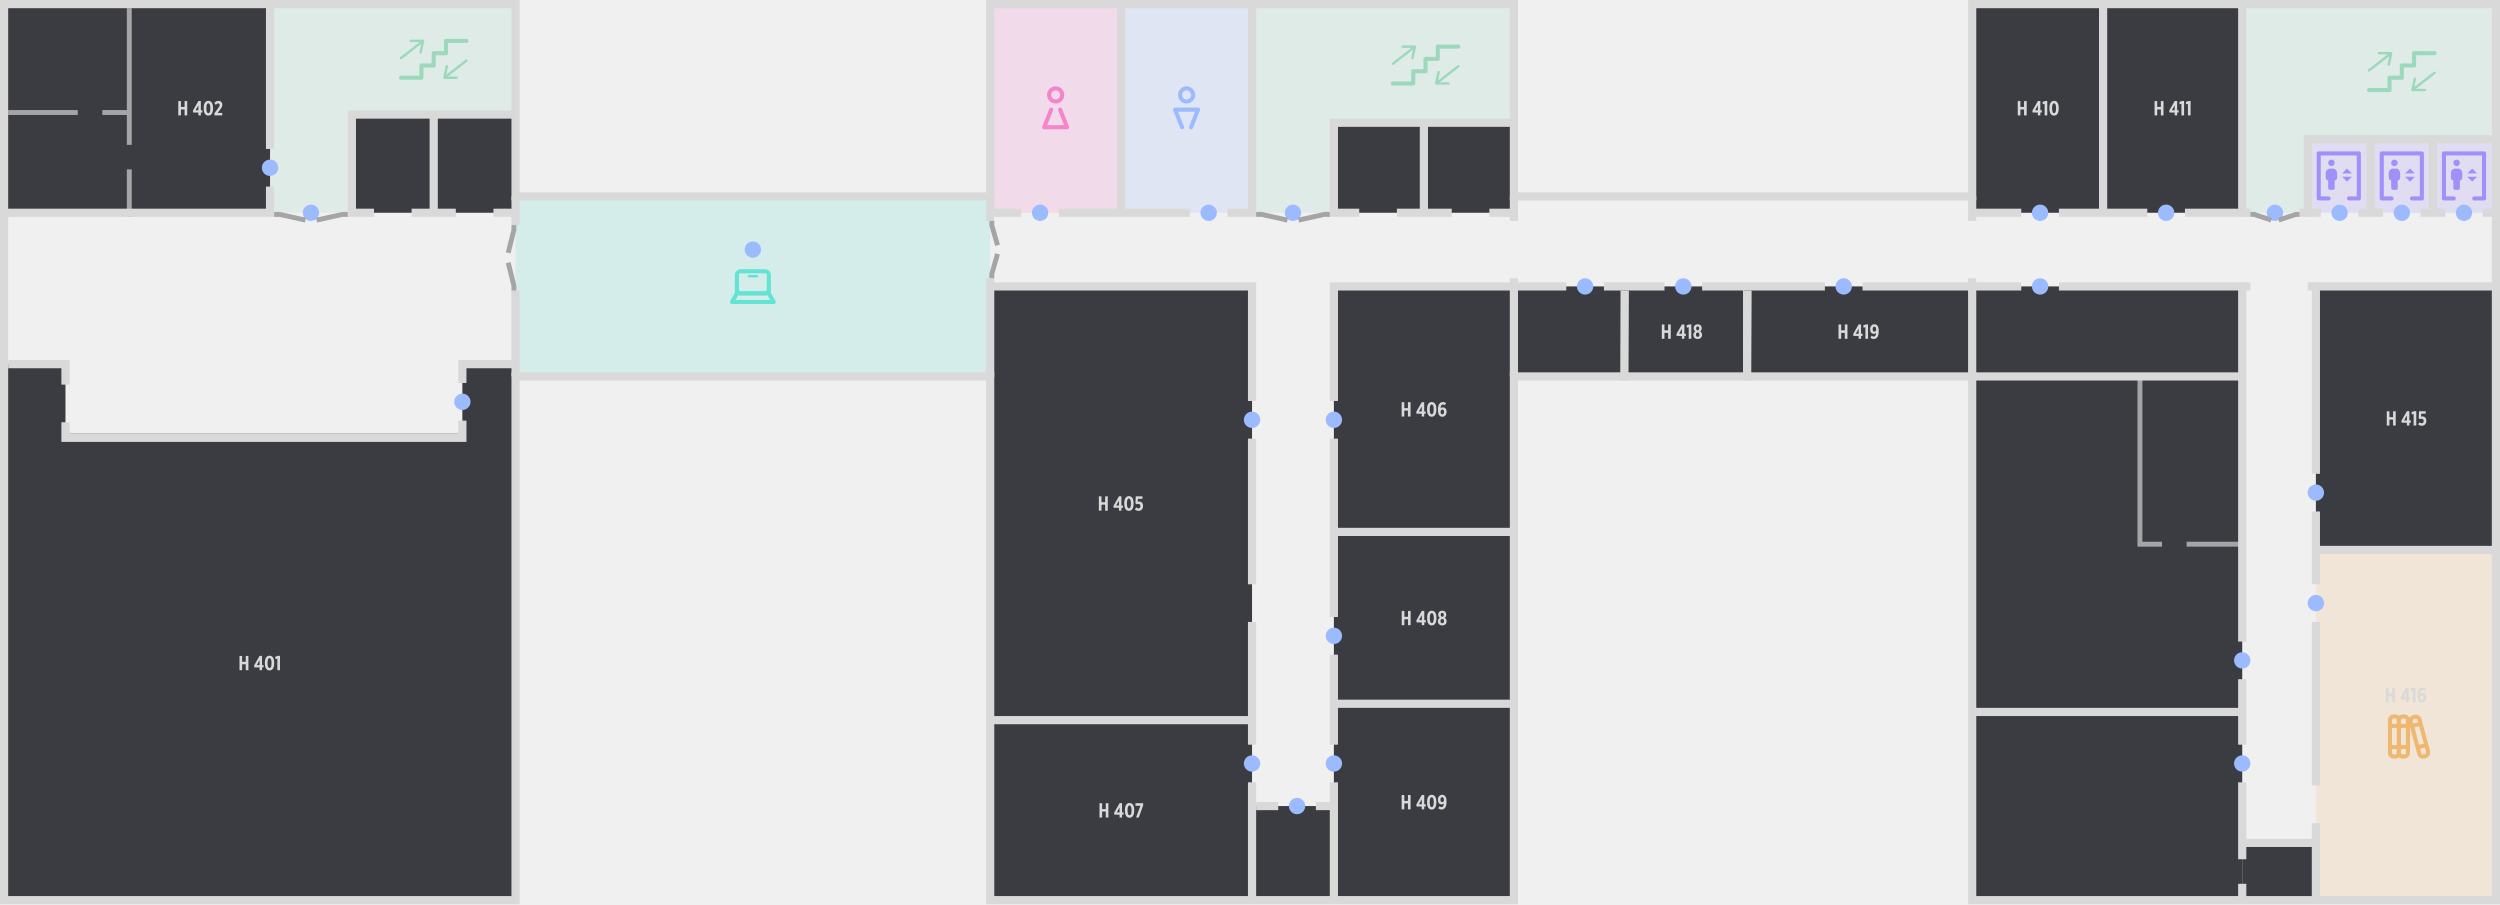
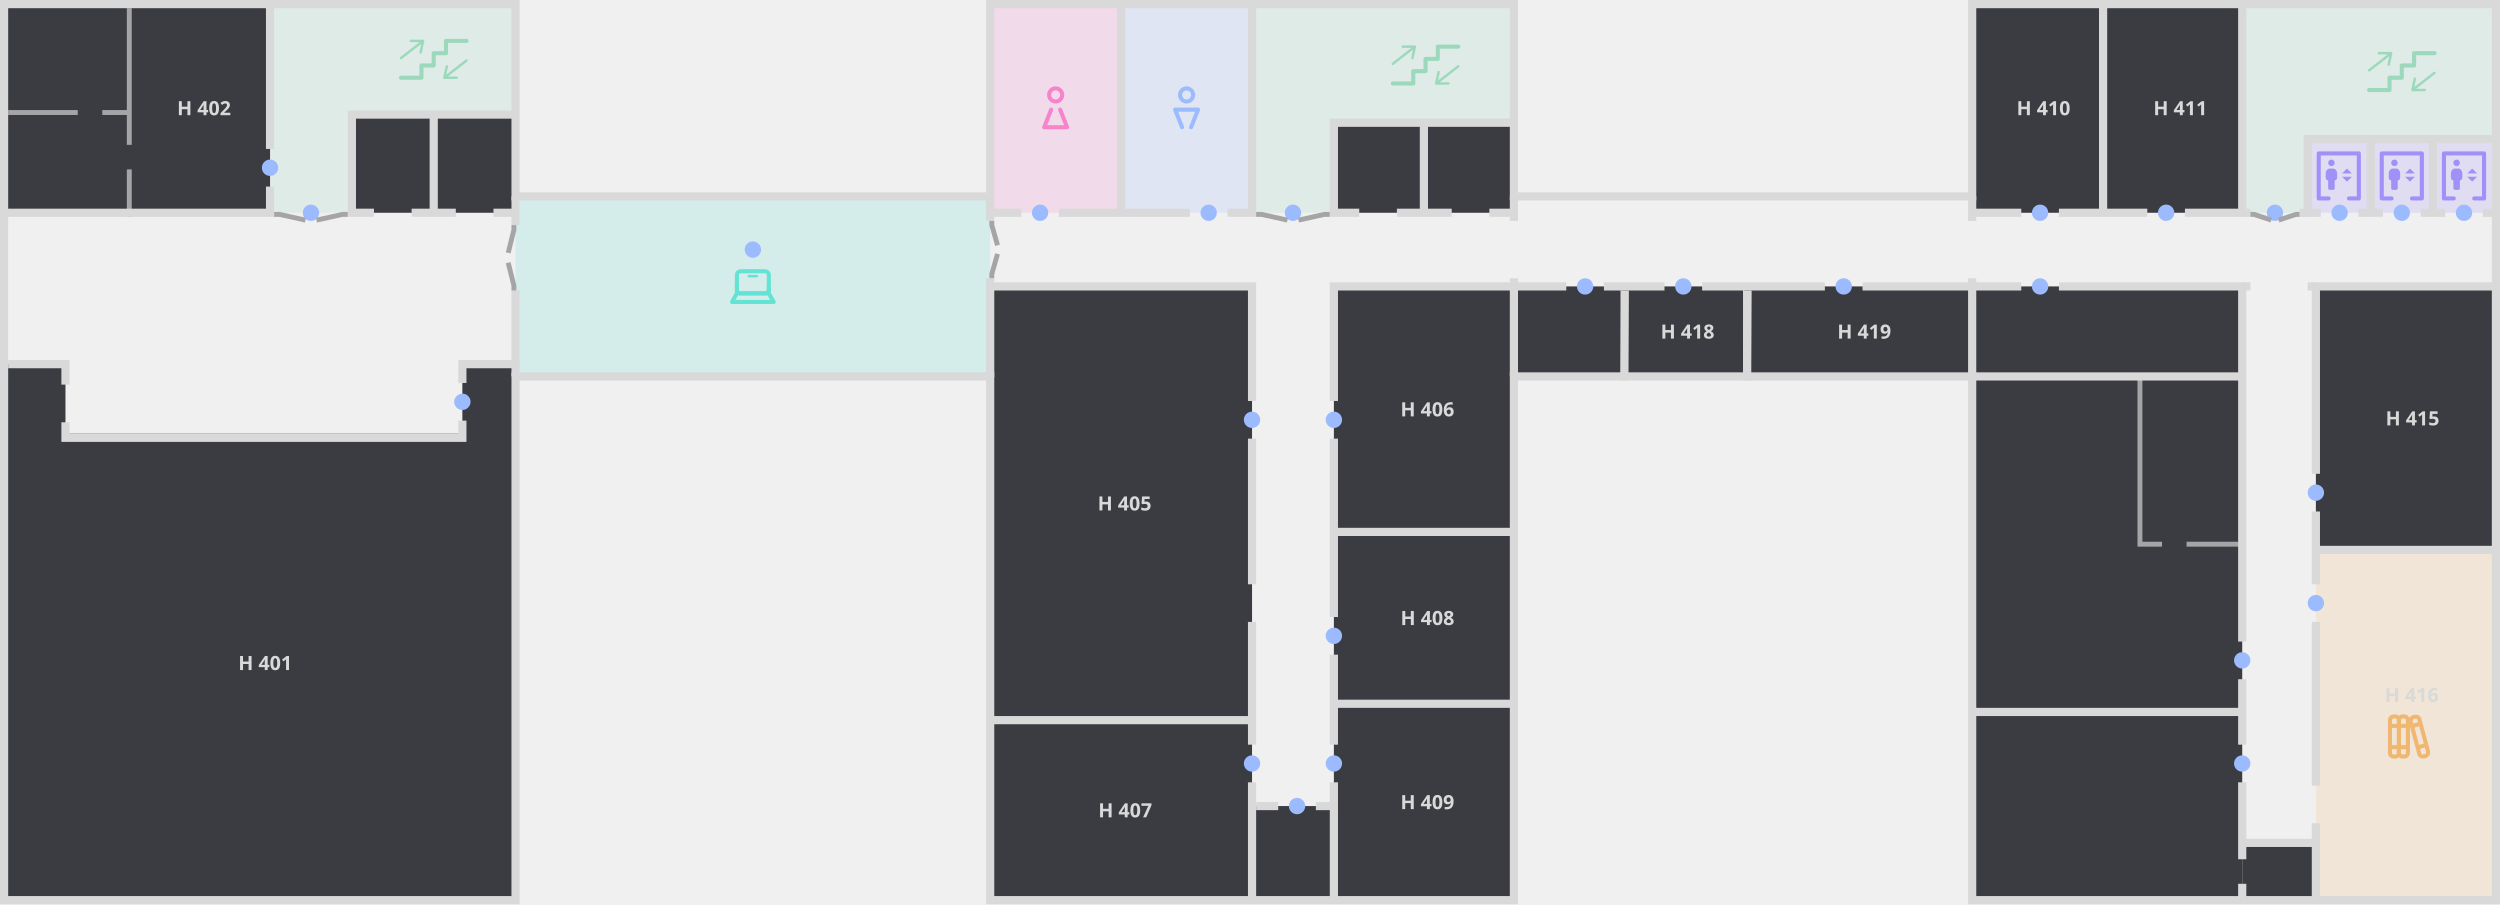
<svg xmlns="http://www.w3.org/2000/svg" width="3055" height="1105" viewBox="0 0 3055 1105" fill="none">
-   <g id="N-4" clip-path="url(#clip0_2013_195)">
+   <g id="N-4" clip-path="url(#clip0_5_495)">
    <g id="Spaces">
      <rect id="!n-4-lift-1" x="1630" y="150" width="110" height="110" fill="#3B3C41" />
      <rect id="n-4-wcw-1" opacity="0.2" x="1210" y="5" width="160" height="255" fill="#F783CB" />
      <rect id="n-4-cowork-1" opacity="0.2" x="630" y="240" width="580" height="220" fill="#63E3D4" />
      <rect id="n-4-wcm-1" opacity="0.2" x="1370" y="5" width="160" height="255" fill="#9CBBFF" />
      <path id="n-4-stair-2" opacity="0.2" d="M1530 5H1850V150H1630V260H1530V5Z" fill="#9CD9BC" />
      <rect id="!n-4-lift-2" x="1740" y="150" width="110" height="110" fill="#3B3C41" />
      <path id="n-4-stair-1" opacity="0.2" d="M2740 5H3050V170H2820V260H2740V5Z" fill="#9CD9BC" />
      <path id="n-4-stair-3" opacity="0.2" d="M330 5H630V140H430V260H330V5Z" fill="#9CD9BC" />
      <rect id="n-4-lift-3" opacity="0.2" x="2973" y="170" width="77" height="90" fill="#A091F8" />
      <rect id="!n-4-lift-7" x="530" y="140" width="100" height="120" fill="#3B3C41" />
      <rect id="!n-4-lift-6" x="430" y="140" width="100" height="120" fill="#3B3C41" />
      <rect id="n-4-lift-2" opacity="0.2" x="2897" y="170" width="76" height="90" fill="#A091F8" />
      <rect id="n-4-lift-1" opacity="0.2" x="2820" y="170" width="77" height="90" fill="#A091F8" />
      <rect id="n-405" x="1210" y="350" width="320" height="530" fill="#3B3C41" />
      <rect id="n-407" x="1210" y="880" width="320" height="220" fill="#3B3C41" />
      <rect id="n-409" x="1630" y="860" width="220" height="240" fill="#3B3C41" />
      <rect id="n-4-u-6" x="1530" y="985" width="100" height="115" fill="#3B3C41" />
      <rect id="n-408" x="1630" y="650" width="220" height="210" fill="#3B3C41" />
      <rect id="n-406" x="1630" y="350" width="220" height="300" fill="#3B3C41" />
      <rect id="n-4-u-5" x="1850" y="350" width="130" height="110" fill="#3B3C41" />
      <rect id="n-418" x="1980" y="350" width="150" height="110" fill="#3B3C41" />
      <rect id="n-419" x="2131" y="350" width="279" height="110" fill="#3B3C41" />
      <rect id="n-4-u-4" x="2410" y="350" width="330" height="110" fill="#3B3C41" />
      <rect id="n-4-u-3" x="2410" y="460" width="330" height="410" fill="#3B3C41" />
      <rect id="n-4-u-2" x="2410" y="870" width="330" height="230" fill="#3B3C41" />
      <rect id="!n-4-u-1" x="2740" y="1030" width="90" height="70" fill="#3B3C41" />
      <rect id="n-416" opacity="0.2" x="2830" y="672" width="220" height="428" fill="#F0B771" />
      <rect id="n-415" x="2830" y="350" width="220" height="322" fill="#3B3C41" />
      <rect id="n-410" x="2410" y="5" width="160" height="255" fill="#3B3C41" />
      <rect id="n-411" x="2570" y="5" width="170" height="255" fill="#3B3C41" />
      <rect id="n-402" x="5" y="5" width="325" height="255" fill="#3B3C41" />
      <path id="n-401" d="M80 445H5V1100H630V445H565V530H80V445Z" fill="#3B3C41" />
    </g>
    <g id="Walls">
      <path id="Subtract" fill-rule="evenodd" clip-rule="evenodd" d="M2612 460V665V668H2615H2642L2642 662H2618V460H2612ZM2672 662V668H2740V662H2672Z" fill="#A5A5A7" />
      <path id="Subtract_2" fill-rule="evenodd" clip-rule="evenodd" d="M155 134.5V10H161V137.5V177H155V140.5H125V134.5H155ZM155 207V265H161V207H155ZM95 134.5V140.5H10V134.5H95Z" fill="#A5A5A7" />
      <path id="Vneskniy kontur" d="M630 5H5V1100H630V460H1210V1100H1850V460H2410V1100H3050V5H2410V240H1850V5H1210V240H630V5Z" stroke="#D9D9D9" stroke-width="10" />
      <path id="Vector 294" d="M2830 1030H2740" stroke="#D9D9D9" stroke-width="10" />
      <path id="Vector 137" d="M1850 340L1850 460" stroke="#D9D9D9" stroke-width="10" />
      <path id="Vector 150" d="M1210 340L1210 350" stroke="#D9D9D9" stroke-width="10" />
      <path id="Vector 211" d="M2410 340L2410 350" stroke="#D9D9D9" stroke-width="10" />
      <path id="Vector 140" d="M1630 650H1850" stroke="#D9D9D9" stroke-width="10" />
      <path id="Vector 141" d="M1630 860H1850" stroke="#D9D9D9" stroke-width="10" />
      <path id="Vector 144" d="M1210 880H1530" stroke="#D9D9D9" stroke-width="10" />
      <path id="Vector 146" d="M1370 260V5" stroke="#D9D9D9" stroke-width="10" />
      <path id="Vector 149" d="M1740 150V260" stroke="#D9D9D9" stroke-width="10" />
      <path id="Subtract_3" fill-rule="evenodd" clip-rule="evenodd" d="M1535 5V260V265H1530H1500V255H1525V5H1535ZM1454 255H1294V265H1454V255ZM1248 255V265H1210V255H1248Z" fill="#D9D9D9" />
      <path id="Subtract_4" fill-rule="evenodd" clip-rule="evenodd" d="M1850 145H1630H1625V150L1625 260V265H1630H1661V255H1635L1635 155H1850V145ZM1707 255V265H1774V255H1707ZM1845 265H1820V255H1845V240H1855V260V270H1845V265Z" fill="#D9D9D9" />
      <path id="Vector 138" d="M1210 240L1210 270" stroke="#D9D9D9" stroke-width="10" />
      <path id="Vector 212" d="M2410 240L2410 270" stroke="#D9D9D9" stroke-width="10" />
      <path id="Subtract_5" fill-rule="evenodd" clip-rule="evenodd" d="M1210 345H1205V350V461H1215V355H1525V490H1535V350V345H1530H1210ZM1525 536V714H1535V536H1525ZM1525 910V760H1535V910H1525ZM1525 956V1100H1535V956H1525Z" fill="#D9D9D9" />
      <path id="Subtract_6" fill-rule="evenodd" clip-rule="evenodd" d="M1630 345H1625V350V490H1635V355H1850V345H1630ZM1625 536V754H1635V536H1625ZM1625 910V800H1635V910H1625ZM1625 956V1100H1635V956H1625Z" fill="#D9D9D9" />
      <path id="Vector 220" d="M2410 350V460" stroke="#D9D9D9" stroke-width="10" />
      <path id="Vector 221" d="M2740 460H2410" stroke="#D9D9D9" stroke-width="10" />
      <path id="Vector 222" d="M2740 870H2410" stroke="#D9D9D9" stroke-width="10" />
      <path id="Vector 224" d="M3050 672L2830 672" stroke="#D9D9D9" stroke-width="10" />
      <path id="Subtract_7" fill-rule="evenodd" clip-rule="evenodd" d="M325 228V255H5V265H330H335V260V228H325ZM325 182H335V5H325V182Z" fill="#D9D9D9" />
      <path id="Vector 214" d="M530 140V260" stroke="#D9D9D9" stroke-width="10" />
      <path id="Subtract_8" fill-rule="evenodd" clip-rule="evenodd" d="M2745 5V260V265H2740H2670V255H2735V5H2745ZM2624 255V265H2516V255H2624ZM2470 255V265H2410V255H2470Z" fill="#D9D9D9" />
      <path id="Vector 227" d="M2973 170V260" stroke="#D9D9D9" stroke-width="10" />
      <path id="Vector 226" d="M2897 170V260" stroke="#D9D9D9" stroke-width="10" />
      <path id="Vector 228" d="M2570 260V5" stroke="#D9D9D9" stroke-width="10" />
      <path id="Subtract_9" fill-rule="evenodd" clip-rule="evenodd" d="M2820 165L2815 165V170V260V265H2820H2836L2836 255H2825V175L3050 175V165L2820 165ZM2882 255V265H2912V255H2882ZM2958 265H2988V255H2958V265ZM3050 265H3034V255H3050V265Z" fill="#D9D9D9" />
      <path id="Subtract_10" fill-rule="evenodd" clip-rule="evenodd" d="M2830 345H2825V350V579H2835V355H3050V345H2830ZM2825 625V714H2835V625H2825ZM2825 960V760H2835V960H2825ZM2825 1006V1100H2835V1006H2825Z" fill="#D9D9D9" />
      <path id="Subtract_11" fill-rule="evenodd" clip-rule="evenodd" d="M2470 355V345H2276V355H2470ZM2516 355H2735V784H2745V350V345H2740H2516V355ZM2230 355V345H2080V355H2230ZM2735 910V830H2745V910H2735ZM2735 1050V956H2745V1050H2735ZM2735 1080V1100H2745V1080H2735ZM2034 345V355H1960V345H2034ZM1914 355V345H1850V355H1914Z" fill="#D9D9D9" />
      <path id="Subtract_12" fill-rule="evenodd" clip-rule="evenodd" d="M425 135H430H630V145H435V255H457V265H430H425V260V140V135ZM557 265H503V255H557V265ZM603 265H630V255H603V265Z" fill="#D9D9D9" />
      <path id="Vector 285" d="M2740 260H2750" stroke="#D9D9D9" stroke-width="10" />
      <path id="Vector 286" d="M2810 260H2820" stroke="#D9D9D9" stroke-width="10" />
      <path id="Vector 281" d="M2740 350H2750" stroke="#D9D9D9" stroke-width="10" />
      <path id="Vector 282" d="M2820 350H2830" stroke="#D9D9D9" stroke-width="10" />
      <path id="Subtract_13" fill-rule="evenodd" clip-rule="evenodd" d="M75 450H10V440H80H85V445V470H75V450ZM75 535V516H85V530H560V514H570V535V540H565H80H75V535ZM570 468V450H635V440H565H560V445V468H570Z" fill="#D9D9D9" />
      <path id="Vector 289" d="M1985.5 355L1985 465" stroke="#D9D9D9" stroke-width="10" />
      <path id="Vector 290" d="M2135.5 355L2135 465" stroke="#D9D9D9" stroke-width="10" />
      <path id="Subtract_14" fill-rule="evenodd" clip-rule="evenodd" d="M1562 990L1562 980H1535V990H1562ZM1608 990H1635V980H1608V990Z" fill="#D9D9D9" />
      <path id="Subtract_15" fill-rule="evenodd" clip-rule="evenodd" d="M625 355L625 460H635L635 355H625ZM625 275H635L635 240L625 240L625 275Z" fill="#D9D9D9" />
    </g>
    <g id="Textes">
-       <path id="b_n_419" d="M2246.68 414V396.528H2249.9V403.704H2254.36V396.528H2257.58V414H2254.36V406.728H2249.9V414H2246.68ZM2271.24 414V410.544H2264.83L2264.57 408.168L2271.26 396.456H2274.24V407.784H2276.09V410.544H2274.24V414H2271.24ZM2267.78 407.784H2271.24V401.64L2267.78 407.784ZM2279.51 414V399.816L2277.25 400.488L2276.97 397.512L2280.47 396.408H2282.73V414H2279.51ZM2289.69 411.288C2290.55 411.288 2291.23 410.92 2291.73 410.184C2292.22 409.448 2292.5 408.392 2292.57 407.016C2291.78 407.656 2290.84 407.976 2289.73 407.976C2288.49 407.976 2287.42 407.504 2286.54 406.56C2285.68 405.616 2285.25 404.24 2285.25 402.432V402.36C2285.25 400.568 2285.74 399.104 2286.73 397.968C2287.74 396.832 2288.98 396.264 2290.45 396.264C2291.86 396.264 2293 396.712 2293.86 397.608C2294.52 398.296 2295.01 399.168 2295.33 400.224C2295.66 401.28 2295.83 402.704 2295.83 404.496V404.736C2295.83 407.936 2295.29 410.328 2294.2 411.912C2293.13 413.48 2291.61 414.264 2289.66 414.264C2288.27 414.264 2286.95 413.784 2285.7 412.824L2287.09 410.16C2288.02 410.912 2288.89 411.288 2289.69 411.288ZM2290.48 405.24C2291.15 405.24 2291.67 404.976 2292.04 404.448C2292.42 403.92 2292.61 403.176 2292.61 402.216V402.192C2292.61 401.232 2292.42 400.488 2292.04 399.96C2291.67 399.416 2291.15 399.144 2290.48 399.144C2289.81 399.144 2289.29 399.416 2288.92 399.96C2288.55 400.488 2288.37 401.232 2288.37 402.192V402.216C2288.37 403.176 2288.55 403.92 2288.92 404.448C2289.3 404.976 2289.82 405.24 2290.48 405.24Z" fill="#D9D9D9" />
-       <path id="b_n_418" d="M2030.75 414V396.528H2033.97V403.704H2038.43V396.528H2041.65V414H2038.43V406.728H2033.97V414H2030.75ZM2055.31 414V410.544H2048.9L2048.64 408.168L2055.33 396.456H2058.31V407.784H2060.16V410.544H2058.31V414H2055.31ZM2051.85 407.784H2055.31V401.64L2051.85 407.784ZM2063.58 414V399.816L2061.32 400.488L2061.04 397.512L2064.54 396.408H2066.8V414H2063.58ZM2074.57 414.264C2073.02 414.264 2071.75 413.816 2070.76 412.92C2069.77 412.008 2069.27 410.792 2069.27 409.272V409.152C2069.27 407.248 2070.08 405.848 2071.69 404.952C2070.33 404.12 2069.65 402.832 2069.65 401.088V400.968C2069.65 399.592 2070.11 398.464 2071.02 397.584C2071.95 396.704 2073.13 396.264 2074.57 396.264C2076.01 396.264 2077.19 396.704 2078.1 397.584C2079.03 398.464 2079.49 399.592 2079.49 400.968V401.088C2079.49 402.816 2078.82 404.104 2077.48 404.952C2079.09 405.848 2079.9 407.248 2079.9 409.152V409.272C2079.9 410.792 2079.41 412.008 2078.41 412.92C2077.42 413.816 2076.14 414.264 2074.57 414.264ZM2073.21 403.008C2073.57 403.456 2074.03 403.68 2074.57 403.68C2075.12 403.68 2075.57 403.456 2075.94 403.008C2076.31 402.56 2076.49 401.968 2076.49 401.232V401.208C2076.49 400.472 2076.31 399.904 2075.94 399.504C2075.57 399.088 2075.12 398.88 2074.57 398.88C2074.03 398.88 2073.57 399.088 2073.21 399.504C2072.84 399.904 2072.65 400.472 2072.65 401.208V401.232C2072.65 401.968 2072.84 402.56 2073.21 403.008ZM2072.99 410.928C2073.41 411.392 2073.93 411.624 2074.57 411.624C2075.21 411.624 2075.74 411.392 2076.16 410.928C2076.57 410.464 2076.78 409.816 2076.78 408.984V408.936C2076.78 408.136 2076.57 407.504 2076.16 407.04C2075.74 406.576 2075.21 406.344 2074.57 406.344C2073.93 406.344 2073.41 406.576 2072.99 407.04C2072.59 407.504 2072.39 408.136 2072.39 408.936V408.984C2072.39 409.816 2072.59 410.464 2072.99 410.928Z" fill="#D9D9D9" />
-       <path id="b_n_416" d="M2915.66 858V840.528H2918.87V847.704H2923.34V840.528H2926.55V858H2923.34V850.728H2918.87V858H2915.66ZM2940.22 858V854.544H2933.81L2933.54 852.168L2940.24 840.456H2943.22V851.784H2945.06V854.544H2943.22V858H2940.22ZM2936.76 851.784H2940.22V845.64L2936.76 851.784ZM2948.49 858V843.816L2946.23 844.488L2945.94 841.512L2949.45 840.408H2951.7V858H2948.49ZM2959.7 858.264C2958.29 858.264 2957.15 857.816 2956.29 856.92C2954.98 855.608 2954.32 853.312 2954.32 850.032V849.792C2954.32 846.592 2954.86 844.208 2955.93 842.64C2957.02 841.056 2958.54 840.264 2960.49 840.264C2961.82 840.264 2963.05 840.68 2964.18 841.512L2962.79 844.176C2962.09 843.552 2961.31 843.24 2960.46 843.24C2959.6 843.24 2958.91 843.624 2958.4 844.392C2957.9 845.16 2957.62 846.28 2957.56 847.752C2958.38 847.08 2959.34 846.744 2960.44 846.744C2961.67 846.744 2962.72 847.208 2963.58 848.136C2964.46 849.064 2964.9 850.416 2964.9 852.192V852.264C2964.9 854.024 2964.4 855.464 2963.39 856.584C2962.4 857.704 2961.17 858.264 2959.7 858.264ZM2958.11 854.592C2958.48 855.12 2959 855.384 2959.67 855.384C2960.34 855.384 2960.86 855.12 2961.23 854.592C2961.6 854.064 2961.78 853.344 2961.78 852.432V852.408C2961.78 851.496 2961.59 850.784 2961.21 850.272C2960.84 849.744 2960.33 849.48 2959.67 849.48C2959.02 849.48 2958.5 849.744 2958.11 850.272C2957.74 850.784 2957.56 851.496 2957.56 852.408V852.432C2957.56 853.344 2957.74 854.064 2958.11 854.592Z" fill="#D9D9D9" />
-       <path id="b_n_415" d="M2916.65 520V502.528H2919.87V509.704H2924.33V502.528H2927.55V520H2924.33V512.728H2919.87V520H2916.65ZM2941.21 520V516.544H2934.8L2934.54 514.168L2941.23 502.456H2944.21V513.784H2946.06V516.544H2944.21V520H2941.21ZM2937.75 513.784H2941.21V507.64L2937.75 513.784ZM2949.48 520V505.816L2947.22 506.488L2946.93 503.512L2950.44 502.408H2952.69V520H2949.48ZM2959.42 520.264C2957.72 520.264 2956.23 519.688 2954.95 518.536L2956.56 516.016C2957.47 516.832 2958.39 517.24 2959.32 517.24C2960.06 517.24 2960.65 516.992 2961.1 516.496C2961.54 515.984 2961.77 515.296 2961.77 514.432V514.408C2961.77 513.576 2961.53 512.928 2961.05 512.464C2960.57 511.984 2959.95 511.744 2959.2 511.744C2958.61 511.744 2957.99 511.896 2957.35 512.2L2955.62 511.072L2956.1 502.528H2964.26V505.528H2958.7L2958.48 509.032C2959.02 508.888 2959.56 508.816 2960.09 508.816C2961.46 508.816 2962.62 509.272 2963.54 510.184C2964.49 511.08 2964.96 512.44 2964.96 514.264V514.336C2964.96 516.16 2964.44 517.608 2963.4 518.68C2962.36 519.736 2961.03 520.264 2959.42 520.264Z" fill="#D9D9D9" />
-       <path id="b_n_411" d="M2632.9 141V123.528H2636.11V130.704H2640.58V123.528H2643.79V141H2640.58V133.728H2636.11V141H2632.9ZM2657.46 141V137.544H2651.05L2650.78 135.168L2657.48 123.456H2660.46V134.784H2662.3V137.544H2660.46V141H2657.46ZM2654 134.784H2657.46V128.64L2654 134.784ZM2665.72 141V126.816L2663.47 127.488L2663.18 124.512L2666.68 123.408H2668.94V141H2665.72ZM2673.67 141V126.816L2671.41 127.488L2671.13 124.512L2674.63 123.408H2676.89V141H2673.67Z" fill="#D9D9D9" />
-       <path id="b_n_410" d="M2465.71 141V123.528H2468.93V130.704H2473.39V123.528H2476.61V141H2473.39V133.728H2468.93V141H2465.71ZM2490.27 141V137.544H2483.86L2483.6 135.168L2490.3 123.456H2493.27V134.784H2495.12V137.544H2493.27V141H2490.27ZM2486.82 134.784H2490.27V128.64L2486.82 134.784ZM2498.54 141V126.816L2496.28 127.488L2496 124.512L2499.5 123.408H2501.76V141H2498.54ZM2510.06 141.264C2508.25 141.264 2506.85 140.52 2505.86 139.032C2504.87 137.544 2504.37 135.392 2504.37 132.576V131.976C2504.37 129.144 2504.87 126.984 2505.86 125.496C2506.87 124.008 2508.28 123.264 2510.09 123.264C2511.88 123.264 2513.27 124.008 2514.26 125.496C2515.25 126.984 2515.75 129.136 2515.75 131.952V132.552C2515.75 135.384 2515.25 137.544 2514.24 139.032C2513.25 140.52 2511.85 141.264 2510.06 141.264ZM2510.09 138.288C2511.7 138.288 2512.51 136.352 2512.51 132.48V132.072C2512.51 130.056 2512.29 128.584 2511.84 127.656C2511.39 126.712 2510.8 126.24 2510.06 126.24C2508.45 126.24 2507.64 128.176 2507.64 132.048V132.456C2507.64 136.344 2508.45 138.288 2510.09 138.288Z" fill="#D9D9D9" />
-       <path id="b_n_409" d="M1712.83 989V971.528H1716.05V978.704H1720.51V971.528H1723.73V989H1720.51V981.728H1716.05V989H1712.83ZM1737.39 989V985.544H1730.98L1730.72 983.168L1737.42 971.456H1740.39V982.784H1742.24V985.544H1740.39V989H1737.39ZM1733.94 982.784H1737.39V976.64L1733.94 982.784ZM1749.57 989.264C1747.76 989.264 1746.36 988.52 1745.37 987.032C1744.37 985.544 1743.88 983.392 1743.88 980.576V979.976C1743.88 977.144 1744.37 974.984 1745.37 973.496C1746.37 972.008 1747.78 971.264 1749.59 971.264C1751.38 971.264 1752.77 972.008 1753.77 973.496C1754.76 974.984 1755.25 977.136 1755.25 979.952V980.552C1755.25 983.384 1754.75 985.544 1753.74 987.032C1752.75 988.52 1751.36 989.264 1749.57 989.264ZM1749.59 986.288C1751.21 986.288 1752.01 984.352 1752.01 980.48V980.072C1752.01 978.056 1751.79 976.584 1751.34 975.656C1750.89 974.712 1750.3 974.24 1749.57 974.24C1747.95 974.24 1747.14 976.176 1747.14 980.048V980.456C1747.14 984.344 1747.96 986.288 1749.59 986.288ZM1761.53 986.288C1762.4 986.288 1763.08 985.92 1763.57 985.184C1764.07 984.448 1764.35 983.392 1764.41 982.016C1763.63 982.656 1762.69 982.976 1761.58 982.976C1760.33 982.976 1759.27 982.504 1758.39 981.56C1757.53 980.616 1757.09 979.24 1757.09 977.432V977.36C1757.09 975.568 1757.59 974.104 1758.58 972.968C1759.59 971.832 1760.83 971.264 1762.3 971.264C1763.71 971.264 1764.85 971.712 1765.71 972.608C1766.37 973.296 1766.85 974.168 1767.17 975.224C1767.51 976.28 1767.68 977.704 1767.68 979.496V979.736C1767.68 982.936 1767.13 985.328 1766.05 986.912C1764.97 988.48 1763.46 989.264 1761.51 989.264C1760.12 989.264 1758.8 988.784 1757.55 987.824L1758.94 985.16C1759.87 985.912 1760.73 986.288 1761.53 986.288ZM1762.33 980.24C1763 980.24 1763.52 979.976 1763.89 979.448C1764.27 978.92 1764.46 978.176 1764.46 977.216V977.192C1764.46 976.232 1764.27 975.488 1763.89 974.96C1763.52 974.416 1763 974.144 1762.33 974.144C1761.65 974.144 1761.13 974.416 1760.77 974.96C1760.4 975.488 1760.21 976.232 1760.21 977.192V977.216C1760.21 978.176 1760.4 978.92 1760.77 979.448C1761.15 979.976 1761.67 980.24 1762.33 980.24Z" fill="#D9D9D9" />
-       <path id="b_n_408" d="M1712.9 764V746.528H1716.12V753.704H1720.58V746.528H1723.8V764H1720.58V756.728H1716.12V764H1712.9ZM1737.46 764V760.544H1731.05L1730.79 758.168L1737.49 746.456H1740.46V757.784H1742.31V760.544H1740.46V764H1737.46ZM1734.01 757.784H1737.46V751.64L1734.01 757.784ZM1749.64 764.264C1747.83 764.264 1746.43 763.52 1745.44 762.032C1744.44 760.544 1743.95 758.392 1743.95 755.576V754.976C1743.95 752.144 1744.44 749.984 1745.44 748.496C1746.44 747.008 1747.85 746.264 1749.66 746.264C1751.45 746.264 1752.84 747.008 1753.84 748.496C1754.83 749.984 1755.32 752.136 1755.32 754.952V755.552C1755.32 758.384 1754.82 760.544 1753.81 762.032C1752.82 763.52 1751.43 764.264 1749.64 764.264ZM1749.66 761.288C1751.28 761.288 1752.08 759.352 1752.08 755.48V755.072C1752.08 753.056 1751.86 751.584 1751.41 750.656C1750.96 749.712 1750.37 749.24 1749.64 749.24C1748.02 749.24 1747.21 751.176 1747.21 755.048V755.456C1747.21 759.344 1748.03 761.288 1749.66 761.288ZM1762.42 764.264C1760.87 764.264 1759.6 763.816 1758.6 762.92C1757.61 762.008 1757.12 760.792 1757.12 759.272V759.152C1757.12 757.248 1757.92 755.848 1759.54 754.952C1758.18 754.12 1757.5 752.832 1757.5 751.088V750.968C1757.5 749.592 1757.96 748.464 1758.87 747.584C1759.8 746.704 1760.98 746.264 1762.42 746.264C1763.86 746.264 1765.04 746.704 1765.95 747.584C1766.88 748.464 1767.34 749.592 1767.34 750.968V751.088C1767.34 752.816 1766.67 754.104 1765.32 754.952C1766.94 755.848 1767.75 757.248 1767.75 759.152V759.272C1767.75 760.792 1767.25 762.008 1766.26 762.92C1765.27 763.816 1763.99 764.264 1762.42 764.264ZM1761.05 753.008C1761.42 753.456 1761.88 753.68 1762.42 753.68C1762.96 753.68 1763.42 753.456 1763.79 753.008C1764.16 752.56 1764.34 751.968 1764.34 751.232V751.208C1764.34 750.472 1764.16 749.904 1763.79 749.504C1763.42 749.088 1762.96 748.88 1762.42 748.88C1761.88 748.88 1761.42 749.088 1761.05 749.504C1760.68 749.904 1760.5 750.472 1760.5 751.208V751.232C1760.5 751.968 1760.68 752.56 1761.05 753.008ZM1760.84 760.928C1761.25 761.392 1761.78 761.624 1762.42 761.624C1763.06 761.624 1763.59 761.392 1764 760.928C1764.42 760.464 1764.63 759.816 1764.63 758.984V758.936C1764.63 758.136 1764.42 757.504 1764 757.04C1763.59 756.576 1763.06 756.344 1762.42 756.344C1761.78 756.344 1761.25 756.576 1760.84 757.04C1760.44 757.504 1760.24 758.136 1760.24 758.936V758.984C1760.24 759.816 1760.44 760.464 1760.84 760.928Z" fill="#D9D9D9" />
-       <path id="b_n_407" d="M1343.58 999V981.528H1346.8V988.704H1351.26V981.528H1354.48V999H1351.26V991.728H1346.8V999H1343.58ZM1368.14 999V995.544H1361.73L1361.47 993.168L1368.17 981.456H1371.14V992.784H1372.99V995.544H1371.14V999H1368.14ZM1364.69 992.784H1368.14V986.64L1364.69 992.784ZM1380.32 999.264C1378.51 999.264 1377.11 998.52 1376.12 997.032C1375.12 995.544 1374.63 993.392 1374.63 990.576V989.976C1374.63 987.144 1375.12 984.984 1376.12 983.496C1377.12 982.008 1378.53 981.264 1380.34 981.264C1382.13 981.264 1383.52 982.008 1384.52 983.496C1385.51 984.984 1386 987.136 1386 989.952V990.552C1386 993.384 1385.5 995.544 1384.49 997.032C1383.5 998.52 1382.11 999.264 1380.32 999.264ZM1380.34 996.288C1381.96 996.288 1382.76 994.352 1382.76 990.48V990.072C1382.76 988.056 1382.54 986.584 1382.09 985.656C1381.64 984.712 1381.05 984.24 1380.32 984.24C1378.7 984.24 1377.89 986.176 1377.89 990.048V990.456C1377.89 994.344 1378.71 996.288 1380.34 996.288ZM1388.21 999L1393.66 984.624H1387.52V981.528H1396.97V983.904L1391.6 999H1388.21Z" fill="#D9D9D9" />
-       <path id="b_n_406" d="M1712.81 509V491.528H1716.03V498.704H1720.49V491.528H1723.71V509H1720.49V501.728H1716.03V509H1712.81ZM1737.37 509V505.544H1730.96L1730.7 503.168L1737.39 491.456H1740.37V502.784H1742.22V505.544H1740.37V509H1737.37ZM1733.91 502.784H1737.37V496.64L1733.91 502.784ZM1749.54 509.264C1747.73 509.264 1746.33 508.52 1745.34 507.032C1744.35 505.544 1743.85 503.392 1743.85 500.576V499.976C1743.85 497.144 1744.35 494.984 1745.34 493.496C1746.35 492.008 1747.76 491.264 1749.57 491.264C1751.36 491.264 1752.75 492.008 1753.74 493.496C1754.73 494.984 1755.23 497.136 1755.23 499.952V500.552C1755.23 503.384 1754.73 505.544 1753.72 507.032C1752.73 508.52 1751.33 509.264 1749.54 509.264ZM1749.57 506.288C1751.18 506.288 1751.99 504.352 1751.99 500.48V500.072C1751.99 498.056 1751.77 496.584 1751.32 495.656C1750.87 494.712 1750.28 494.24 1749.54 494.24C1747.93 494.24 1747.12 496.176 1747.12 500.048V500.456C1747.12 504.344 1747.93 506.288 1749.57 506.288ZM1762.54 509.264C1761.14 509.264 1760 508.816 1759.14 507.92C1757.82 506.608 1757.17 504.312 1757.17 501.032V500.792C1757.17 497.592 1757.7 495.208 1758.78 493.64C1759.86 492.056 1761.38 491.264 1763.34 491.264C1764.66 491.264 1765.9 491.68 1767.03 492.512L1765.64 495.176C1764.94 494.552 1764.16 494.24 1763.31 494.24C1762.45 494.24 1761.76 494.624 1761.25 495.392C1760.75 496.16 1760.47 497.28 1760.41 498.752C1761.22 498.08 1762.18 497.744 1763.29 497.744C1764.52 497.744 1765.57 498.208 1766.43 499.136C1767.31 500.064 1767.75 501.416 1767.75 503.192V503.264C1767.75 505.024 1767.25 506.464 1766.24 507.584C1765.25 508.704 1764.02 509.264 1762.54 509.264ZM1760.96 505.592C1761.33 506.12 1761.85 506.384 1762.52 506.384C1763.19 506.384 1763.71 506.12 1764.08 505.592C1764.45 505.064 1764.63 504.344 1764.63 503.432V503.408C1764.63 502.496 1764.44 501.784 1764.06 501.272C1763.69 500.744 1763.18 500.48 1762.52 500.48C1761.86 500.48 1761.34 500.744 1760.96 501.272C1760.59 501.784 1760.41 502.496 1760.41 503.408V503.432C1760.41 504.344 1760.59 505.064 1760.96 505.592Z" fill="#D9D9D9" />
-       <path id="b_n_405" d="M1342.8 624V606.528H1346.02V613.704H1350.48V606.528H1353.7V624H1350.48V616.728H1346.02V624H1342.8ZM1367.36 624V620.544H1360.95L1360.69 618.168L1367.39 606.456H1370.36V617.784H1372.21V620.544H1370.36V624H1367.36ZM1363.91 617.784H1367.36V611.64L1363.91 617.784ZM1379.53 624.264C1377.73 624.264 1376.33 623.52 1375.33 622.032C1374.34 620.544 1373.85 618.392 1373.85 615.576V614.976C1373.85 612.144 1374.34 609.984 1375.33 608.496C1376.34 607.008 1377.75 606.264 1379.56 606.264C1381.35 606.264 1382.74 607.008 1383.73 608.496C1384.73 609.984 1385.22 612.136 1385.22 614.952V615.552C1385.22 618.384 1384.72 620.544 1383.71 622.032C1382.72 623.52 1381.33 624.264 1379.53 624.264ZM1379.56 621.288C1381.17 621.288 1381.98 619.352 1381.98 615.48V615.072C1381.98 613.056 1381.76 611.584 1381.31 610.656C1380.86 609.712 1380.27 609.24 1379.53 609.24C1377.92 609.24 1377.11 611.176 1377.11 615.048V615.456C1377.11 619.344 1377.93 621.288 1379.56 621.288ZM1391.26 624.264C1389.57 624.264 1388.08 623.688 1386.8 622.536L1388.41 620.016C1389.32 620.832 1390.24 621.24 1391.17 621.24C1391.9 621.24 1392.5 620.992 1392.94 620.496C1393.39 619.984 1393.62 619.296 1393.62 618.432V618.408C1393.62 617.576 1393.38 616.928 1392.9 616.464C1392.42 615.984 1391.8 615.744 1391.05 615.744C1390.46 615.744 1389.84 615.896 1389.2 616.2L1387.47 615.072L1387.95 606.528H1396.11V609.528H1390.54L1390.33 613.032C1390.87 612.888 1391.41 612.816 1391.94 612.816C1393.31 612.816 1394.46 613.272 1395.39 614.184C1396.34 615.08 1396.81 616.44 1396.81 618.264V618.336C1396.81 620.16 1396.29 621.608 1395.25 622.68C1394.21 623.736 1392.88 624.264 1391.26 624.264Z" fill="#D9D9D9" />
-       <path id="b_n_402" d="M217.874 141V123.528H221.09V130.704H225.554V123.528H228.77V141H225.554V133.728H221.09V141H217.874ZM242.432 141V137.544H236.024L235.76 135.168L242.456 123.456H245.432V134.784H247.28V137.544H245.432V141H242.432ZM238.976 134.784H242.432V128.64L238.976 134.784ZM254.605 141.264C252.797 141.264 251.397 140.52 250.405 139.032C249.413 137.544 248.917 135.392 248.917 132.576V131.976C248.917 129.144 249.413 126.984 250.405 125.496C251.413 124.008 252.821 123.264 254.629 123.264C256.421 123.264 257.813 124.008 258.805 125.496C259.797 126.984 260.293 129.136 260.293 131.952V132.552C260.293 135.384 259.789 137.544 258.781 139.032C257.789 140.52 256.397 141.264 254.605 141.264ZM254.629 138.288C256.245 138.288 257.053 136.352 257.053 132.48V132.072C257.053 130.056 256.829 128.584 256.381 127.656C255.933 126.712 255.341 126.24 254.605 126.24C252.989 126.24 252.181 128.176 252.181 132.048V132.456C252.181 136.344 252.997 138.288 254.629 138.288ZM262.043 141V138.336L266.483 132.36C267.235 131.336 267.747 130.536 268.019 129.96C268.307 129.384 268.451 128.824 268.451 128.28C268.451 127.688 268.267 127.216 267.899 126.864C267.531 126.512 267.075 126.336 266.531 126.336C265.651 126.336 264.723 126.936 263.747 128.136L261.875 125.904C263.219 124.144 264.875 123.264 266.843 123.264C268.267 123.264 269.427 123.688 270.323 124.536C271.235 125.368 271.691 126.52 271.691 127.992V128.04C271.691 129 271.499 129.88 271.115 130.68C270.747 131.464 270.035 132.552 268.979 133.944L265.907 137.976H271.571V141H262.043Z" fill="#D9D9D9" />
-       <path id="b_n_401" d="M292.643 819V801.528H295.859V808.704H300.323V801.528H303.539V819H300.323V811.728H295.859V819H292.643ZM317.201 819V815.544H310.793L310.529 813.168L317.225 801.456H320.201V812.784H322.049V815.544H320.201V819H317.201ZM313.745 812.784H317.201V806.64L313.745 812.784ZM329.375 819.264C327.567 819.264 326.167 818.52 325.175 817.032C324.183 815.544 323.687 813.392 323.687 810.576V809.976C323.687 807.144 324.183 804.984 325.175 803.496C326.183 802.008 327.591 801.264 329.399 801.264C331.191 801.264 332.583 802.008 333.575 803.496C334.567 804.984 335.063 807.136 335.063 809.952V810.552C335.063 813.384 334.559 815.544 333.551 817.032C332.559 818.52 331.167 819.264 329.375 819.264ZM329.399 816.288C331.015 816.288 331.823 814.352 331.823 810.48V810.072C331.823 808.056 331.599 806.584 331.151 805.656C330.703 804.712 330.111 804.24 329.375 804.24C327.759 804.24 326.951 806.176 326.951 810.048V810.456C326.951 814.344 327.767 816.288 329.399 816.288ZM338.924 819V804.816L336.668 805.488L336.38 802.512L339.884 801.408H342.14V819H338.924Z" fill="#D9D9D9" />
+       <text id="b_n_419" fill="#D9D9D9" xml:space="preserve" style="white-space: pre" font-family="GothamSSm" font-size="24" font-weight="bold" letter-spacing="0em">
+         <tspan x="2245.24" y="413.8">Н 419</tspan>
+       </text>
+       <text id="b_n_418" fill="#D9D9D9" xml:space="preserve" style="white-space: pre" font-family="GothamSSm" font-size="24" font-weight="bold" letter-spacing="0em">
+         <tspan x="2029.31" y="413.8">Н 418</tspan>
+       </text>
+       <text id="b_n_416" fill="#D9D9D9" xml:space="preserve" style="white-space: pre" font-family="GothamSSm" font-size="24" font-weight="bold" letter-spacing="0em">
+         <tspan x="2914.22" y="857.8">Н 416</tspan>
+       </text>
+       <text id="b_n_415" fill="#D9D9D9" xml:space="preserve" style="white-space: pre" font-family="GothamSSm" font-size="24" font-weight="bold" letter-spacing="0em">
+         <tspan x="2915.21" y="519.8">Н 415 </tspan>
+       </text>
+       <text id="b_n_411" fill="#D9D9D9" xml:space="preserve" style="white-space: pre" font-family="GothamSSm" font-size="24" font-weight="bold" letter-spacing="0em">
+         <tspan x="2631.46" y="140.8">Н 411 </tspan>
+       </text>
+       <text id="b_n_410" fill="#D9D9D9" xml:space="preserve" style="white-space: pre" font-family="GothamSSm" font-size="24" font-weight="bold" letter-spacing="0em">
+         <tspan x="2464.27" y="140.8">Н 410</tspan>
+       </text>
+       <text id="b_n_409" fill="#D9D9D9" xml:space="preserve" style="white-space: pre" font-family="GothamSSm" font-size="24" font-weight="bold" letter-spacing="0em">
+         <tspan x="1711.39" y="988.8">Н 409</tspan>
+       </text>
+       <text id="b_n_408" fill="#D9D9D9" xml:space="preserve" style="white-space: pre" font-family="GothamSSm" font-size="24" font-weight="bold" letter-spacing="0em">
+         <tspan x="1711.46" y="763.8">Н 408</tspan>
+       </text>
+       <text id="b_n_407" fill="#D9D9D9" xml:space="preserve" style="white-space: pre" font-family="GothamSSm" font-size="24" font-weight="bold" letter-spacing="0em">
+         <tspan x="1342.14" y="998.8">Н 407</tspan>
+       </text>
+       <text id="b_n_406" fill="#D9D9D9" xml:space="preserve" style="white-space: pre" font-family="GothamSSm" font-size="24" font-weight="bold" letter-spacing="0em">
+         <tspan x="1711.37" y="508.8">Н 406</tspan>
+       </text>
+       <text id="b_n_405" fill="#D9D9D9" xml:space="preserve" style="white-space: pre" font-family="GothamSSm" font-size="24" font-weight="bold" letter-spacing="0em">
+         <tspan x="1341.36" y="623.8">Н 405</tspan>
+       </text>
+       <text id="b_n_402" fill="#D9D9D9" xml:space="preserve" style="white-space: pre" font-family="GothamSSm" font-size="24" font-weight="bold" letter-spacing="0em">
+         <tspan x="216.434" y="140.8">Н 402</tspan>
+       </text>
+       <text id="b_n_401" fill="#D9D9D9" xml:space="preserve" style="white-space: pre" font-family="GothamSSm" font-size="24" font-weight="bold" letter-spacing="0em">
+         <tspan x="291.203" y="818.8">Н 401</tspan>
+       </text>
    </g>
    <g id="Entrances">
      <circle id="28" cx="920" cy="305" r="10" fill="#9CBBFF" />
      <circle id="27" cx="380" cy="260" r="10" fill="#9CBBFF" />
      <circle id="26" cx="330" cy="205" r="10" fill="#9CBBFF" />
      <circle id="25" cx="565" cy="491" r="10" fill="#9CBBFF" />
      <circle id="23" cx="1477" cy="260" r="10" fill="#9CBBFF" />
      <circle id="22" cx="1630" cy="513" r="10" fill="#9CBBFF" />
      <circle id="21" cx="1530" cy="513" r="10" fill="#9CBBFF" />
      <circle id="20" cx="1530" cy="933" r="10" fill="#9CBBFF" />
      <circle id="19" cx="1630" cy="933" r="10" fill="#9CBBFF" />
      <circle id="29" cx="1585" cy="985" r="10" fill="#9CBBFF" />
      <circle id="18" cx="1630" cy="777" r="10" fill="#9CBBFF" />
      <circle id="17" cx="1580" cy="260" r="10" fill="#9CBBFF" />
      <circle id="16" cx="1937" cy="350" r="10" fill="#9CBBFF" />
      <circle id="15" cx="2057" cy="350" r="10" fill="#9CBBFF" />
      <circle id="14" cx="2253" cy="350" r="10" fill="#9CBBFF" />
      <circle id="13" cx="2493" cy="350" r="10" fill="#9CBBFF" />
      <circle id="12" cx="2493" cy="260" r="10" fill="#9CBBFF" />
      <circle id="11" cx="2647" cy="260" r="10" fill="#9CBBFF" />
      <circle id="10" cx="2830" cy="602" r="10" fill="#9CBBFF" />
      <circle id="9" cx="2830" cy="737" r="10" fill="#9CBBFF" />
      <circle id="8" cx="2740" cy="807" r="10" fill="#9CBBFF" />
      <circle id="7" cx="2740" cy="933" r="10" fill="#9CBBFF" />
      <circle id="5" cx="2780" cy="260" r="10" fill="#9CBBFF" />
      <circle id="4" cx="2935" cy="260" r="10" fill="#9CBBFF" />
      <circle id="3" cx="2859" cy="260" r="10" fill="#9CBBFF" />
      <circle id="2" cx="3011" cy="260" r="10" fill="#9CBBFF" />
      <circle id="1" cx="1271" cy="260" r="10" fill="#9CBBFF" />
    </g>
    <g id="Icons">
      <g id="Stair">
        <g id="Stair frame">
          <path id="Vector 152" d="M1782 57H1757V72H1742V87H1727V102H1702" stroke="#9CD9BC" stroke-width="5" stroke-linecap="round" stroke-linejoin="round" />
          <path id="Vector 154" d="M1714 57H1729M1729 57L1726 71M1729 57L1702 78" stroke="#9CD9BC" stroke-width="3" stroke-linecap="round" stroke-linejoin="round" />
          <path id="Vector 155" d="M1770 102H1755M1755 102L1758 88M1755 102L1782 81" stroke="#9CD9BC" stroke-width="3" stroke-linecap="round" stroke-linejoin="round" />
        </g>
      </g>
      <g id="Elevator">
        <g id="Vector">
          <path d="M2874 212L2868 206L2862 212H2874Z" fill="#A091F8" />
          <path d="M2874 216L2868 222L2862 216H2874Z" fill="#A091F8" />
          <path d="M2856 212C2856 209 2854 206 2851 206H2847C2844 206 2842 209 2842 212V217C2842 219 2843.5 220.5 2845 220.5V230C2845 231.6 2846.33 232 2847 232H2851C2851.67 232 2853 231.6 2853 230V220.5C2854.5 220.5 2856 219 2856 217V212Z" fill="#A091F8" />
          <path d="M2853 199C2853 201.209 2851.21 203 2849 203C2846.79 203 2845 201.209 2845 199C2845 196.791 2846.79 195 2849 195C2851.21 195 2853 196.791 2853 199Z" fill="#A091F8" />
        </g>
        <path id="Vector 201" d="M2845.5 242.5H2833.5V187.5H2882.5V242.5H2870.5" stroke="#A091F8" stroke-width="5" stroke-linecap="round" stroke-linejoin="round" />
      </g>
      <g id="Elevator_2">
        <g id="Vector_2">
          <path d="M2951 212L2945 206L2939 212H2951Z" fill="#A091F8" />
          <path d="M2951 216L2945 222L2939 216H2951Z" fill="#A091F8" />
          <path d="M2933 212C2933 209 2931 206 2928 206H2924C2921 206 2919 209 2919 212V217C2919 219 2920.5 220.5 2922 220.5V230C2922 231.6 2923.33 232 2924 232H2928C2928.67 232 2930 231.6 2930 230V220.5C2931.5 220.5 2933 219 2933 217V212Z" fill="#A091F8" />
          <path d="M2930 199C2930 201.209 2928.21 203 2926 203C2923.79 203 2922 201.209 2922 199C2922 196.791 2923.79 195 2926 195C2928.21 195 2930 196.791 2930 199Z" fill="#A091F8" />
        </g>
        <path id="Vector 201_2" d="M2922.5 242.5H2910.5V187.5H2959.5V242.5H2947.5" stroke="#A091F8" stroke-width="5" stroke-linecap="round" stroke-linejoin="round" />
      </g>
      <g id="Elevator_3">
        <g id="Vector_3">
          <path d="M3027 212L3021 206L3015 212H3027Z" fill="#A091F8" />
          <path d="M3027 216L3021 222L3015 216H3027Z" fill="#A091F8" />
          <path d="M3009 212C3009 209 3007 206 3004 206H3000C2997 206 2995 209 2995 212V217C2995 219 2996.5 220.5 2998 220.5V230C2998 231.6 2999.33 232 3000 232H3004C3004.67 232 3006 231.6 3006 230V220.5C3007.5 220.5 3009 219 3009 217V212Z" fill="#A091F8" />
          <path d="M3006 199C3006 201.209 3004.21 203 3002 203C2999.79 203 2998 201.209 2998 199C2998 196.791 2999.79 195 3002 195C3004.21 195 3006 196.791 3006 199Z" fill="#A091F8" />
        </g>
        <path id="Vector 201_3" d="M2998.5 242.5H2986.5V187.5H3035.5V242.5H3023.5" stroke="#A091F8" stroke-width="5" stroke-linecap="round" stroke-linejoin="round" />
      </g>
      <g id="Woman">
        <g id="Group 5">
          <path id="Vector 200" d="M1295.5 134L1304 155.5H1276L1284.5 134" stroke="#F783CB" stroke-width="5" stroke-linecap="round" stroke-linejoin="round" />
          <circle id="Ellipse 9" cx="1290" cy="116" r="8" stroke="#F783CB" stroke-width="5" stroke-linecap="round" stroke-linejoin="round" />
        </g>
      </g>
      <g id="Men">
        <g id="Group 6">
          <path id="Vector 200_2" d="M1455.5 155.5L1464 134H1436L1444.5 155.5" stroke="#9CBBFF" stroke-width="5" stroke-linecap="round" stroke-linejoin="round" />
          <circle id="Ellipse 9_2" cx="1450" cy="116" r="8" stroke="#9CBBFF" stroke-width="5" stroke-linecap="round" stroke-linejoin="round" />
        </g>
      </g>
      <g id="Stair_2">
        <g id="Stair frame_2">
          <path id="Vector 152_2" d="M2975 65H2950V80H2935V95H2920V110H2895" stroke="#9CD9BC" stroke-width="5" stroke-linecap="round" stroke-linejoin="round" />
          <path id="Vector 154_2" d="M2907 65H2922M2922 65L2919 79M2922 65L2895 86" stroke="#9CD9BC" stroke-width="3" stroke-linecap="round" stroke-linejoin="round" />
          <path id="Vector 155_2" d="M2963 110H2948M2948 110L2951 96M2948 110L2975 89" stroke="#9CD9BC" stroke-width="3" stroke-linecap="round" stroke-linejoin="round" />
        </g>
      </g>
      <g id="Stair_3">
        <g id="Stair frame_3">
          <path id="Vector 152_3" d="M570 50H545V65H530V80H515V95H490" stroke="#9CD9BC" stroke-width="5" stroke-linecap="round" stroke-linejoin="round" />
          <path id="Vector 154_3" d="M502 50H517M517 50L514 64M517 50L490 71" stroke="#9CD9BC" stroke-width="3" stroke-linecap="round" stroke-linejoin="round" />
          <path id="Vector 155_3" d="M558 95H543M543 95L546 81M543 95L570 74" stroke="#9CD9BC" stroke-width="3" stroke-linecap="round" stroke-linejoin="round" />
        </g>
      </g>
      <g id="Doors">
        <path id="Vector 301" d="M2775.5 269L2754.5 262H2750" stroke="#A5A5A7" stroke-width="6" />
        <path id="Vector 302" d="M2784.5 269L2805.5 262H2810" stroke="#A5A5A7" stroke-width="6" />
      </g>
      <g id="Doors_2">
        <path id="Vector 301_2" d="M1573.25 269L1541.75 262H1535" stroke="#A5A5A7" stroke-width="6" />
        <path id="Vector 302_2" d="M1586.75 269L1618.25 262H1625" stroke="#A5A5A7" stroke-width="6" />
      </g>
      <g id="Coworking">
        <path id="Vector 287" d="M900.5 358.5L894.5 369H920H945.5L939.5 358.5M900.5 358.5H939.5M900.5 358.5V348.5M939.5 358.5V350" stroke="#63E3D4" stroke-width="5" stroke-linecap="round" stroke-linejoin="round" />
        <path id="Vector 288" d="M925 337.5H915" stroke="#63E3D4" stroke-width="3" stroke-linecap="round" stroke-linejoin="round" />
        <rect id="Rectangle 60" x="900.5" y="331.5" width="39" height="27" rx="4.5" stroke="#63E3D4" stroke-width="5" />
      </g>
      <g id="Doors_3">
        <path id="Vector 301_3" d="M373.25 269L341.75 262H335" stroke="#A5A5A7" stroke-width="6" />
        <path id="Vector 302_3" d="M386.75 269L418.25 262H425" stroke="#A5A5A7" stroke-width="6" />
      </g>
      <g id="Doors_4">
        <path id="Vector 301_4" d="M1219 299.75L1212 275.25L1212 270" stroke="#A5A5A7" stroke-width="6" />
        <path id="Vector 302_4" d="M1219 310.25L1212 334.75L1212 340" stroke="#A5A5A7" stroke-width="6" />
      </g>
      <g id="Doors_5">
        <path id="Vector 301_5" d="M621 321L628 349L628 355" stroke="#A5A5A7" stroke-width="6" />
        <path id="Vector 302_5" d="M621 309L628 281L628 275" stroke="#A5A5A7" stroke-width="6" />
      </g>
      <g id="Book">
        <g id="Group 29">
          <path id="Vector 328" d="M2923 887H2929" stroke="#F0B771" stroke-width="5" stroke-linecap="round" stroke-linejoin="round" />
          <rect id="Rectangle 243" x="2920.5" y="875.5" width="11" height="49" rx="4.5" stroke="#F0B771" stroke-width="5" stroke-linecap="round" stroke-linejoin="round" />
          <path id="Vector 332" d="M2923 913H2929" stroke="#F0B771" stroke-width="5" stroke-linecap="round" stroke-linejoin="round" />
        </g>
        <g id="Group 27">
          <path id="Vector 330" d="M2934 887H2940" stroke="#F0B771" stroke-width="5" stroke-linecap="round" stroke-linejoin="round" />
          <path id="Vector 331" d="M2934 913H2940" stroke="#F0B771" stroke-width="5" stroke-linecap="round" stroke-linejoin="round" />
          <rect id="Rectangle 244" x="2931.5" y="875.5" width="11" height="49" rx="4.5" stroke="#F0B771" stroke-width="5" stroke-linecap="round" stroke-linejoin="round" />
        </g>
        <g id="Group 30">
          <path id="Vector 330_2" d="M2950 886.553L2955.8 885" stroke="#F0B771" stroke-width="5" stroke-linecap="round" stroke-linejoin="round" />
          <path id="Vector 331_2" d="M2957 912.553L2962.8 911" stroke="#F0B771" stroke-width="5" stroke-linecap="round" stroke-linejoin="round" />
          <rect id="Rectangle 244_2" x="2944.76" y="877.578" width="11" height="49.677" rx="4.5" transform="rotate(-15 2944.76 877.578)" stroke="#F0B771" stroke-width="5" stroke-linecap="round" stroke-linejoin="round" />
        </g>
      </g>
    </g>
  </g>
  <defs>
-     <clipPath id="clip0_2013_195">
+     <clipPath id="clip0_5_495">
      <rect width="3055" height="1105" fill="white" />
    </clipPath>
  </defs>
</svg>
